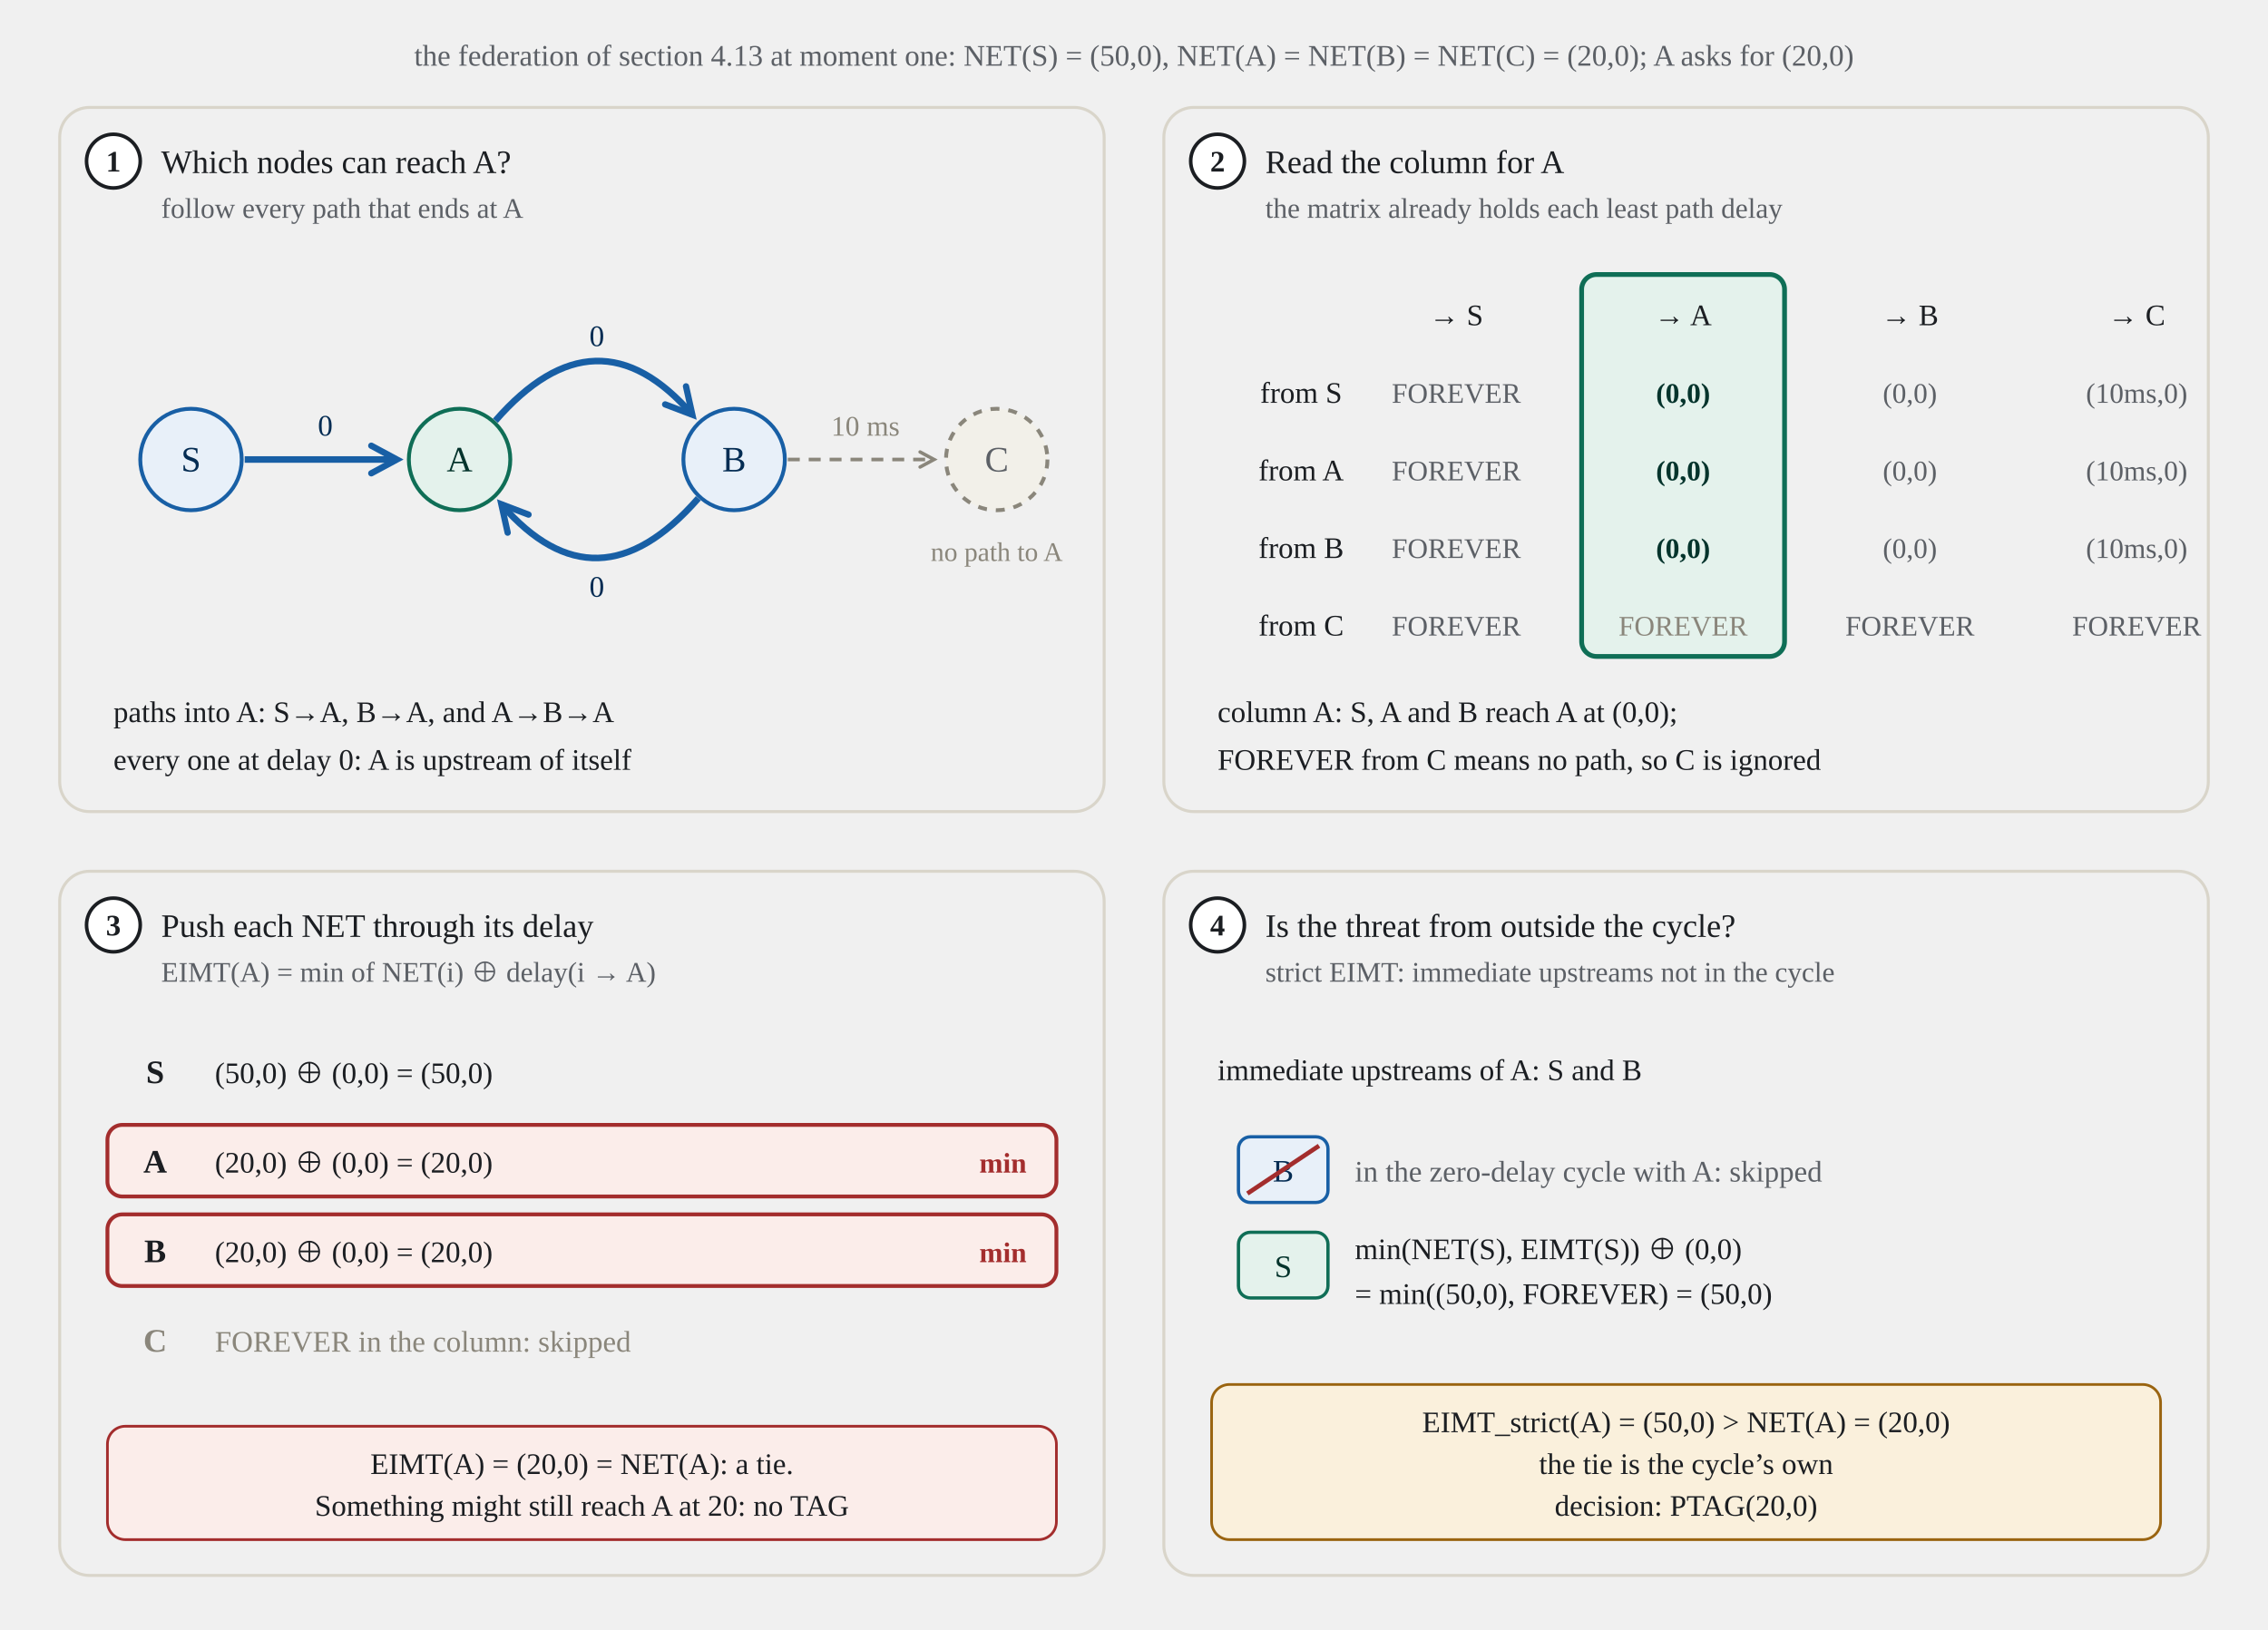
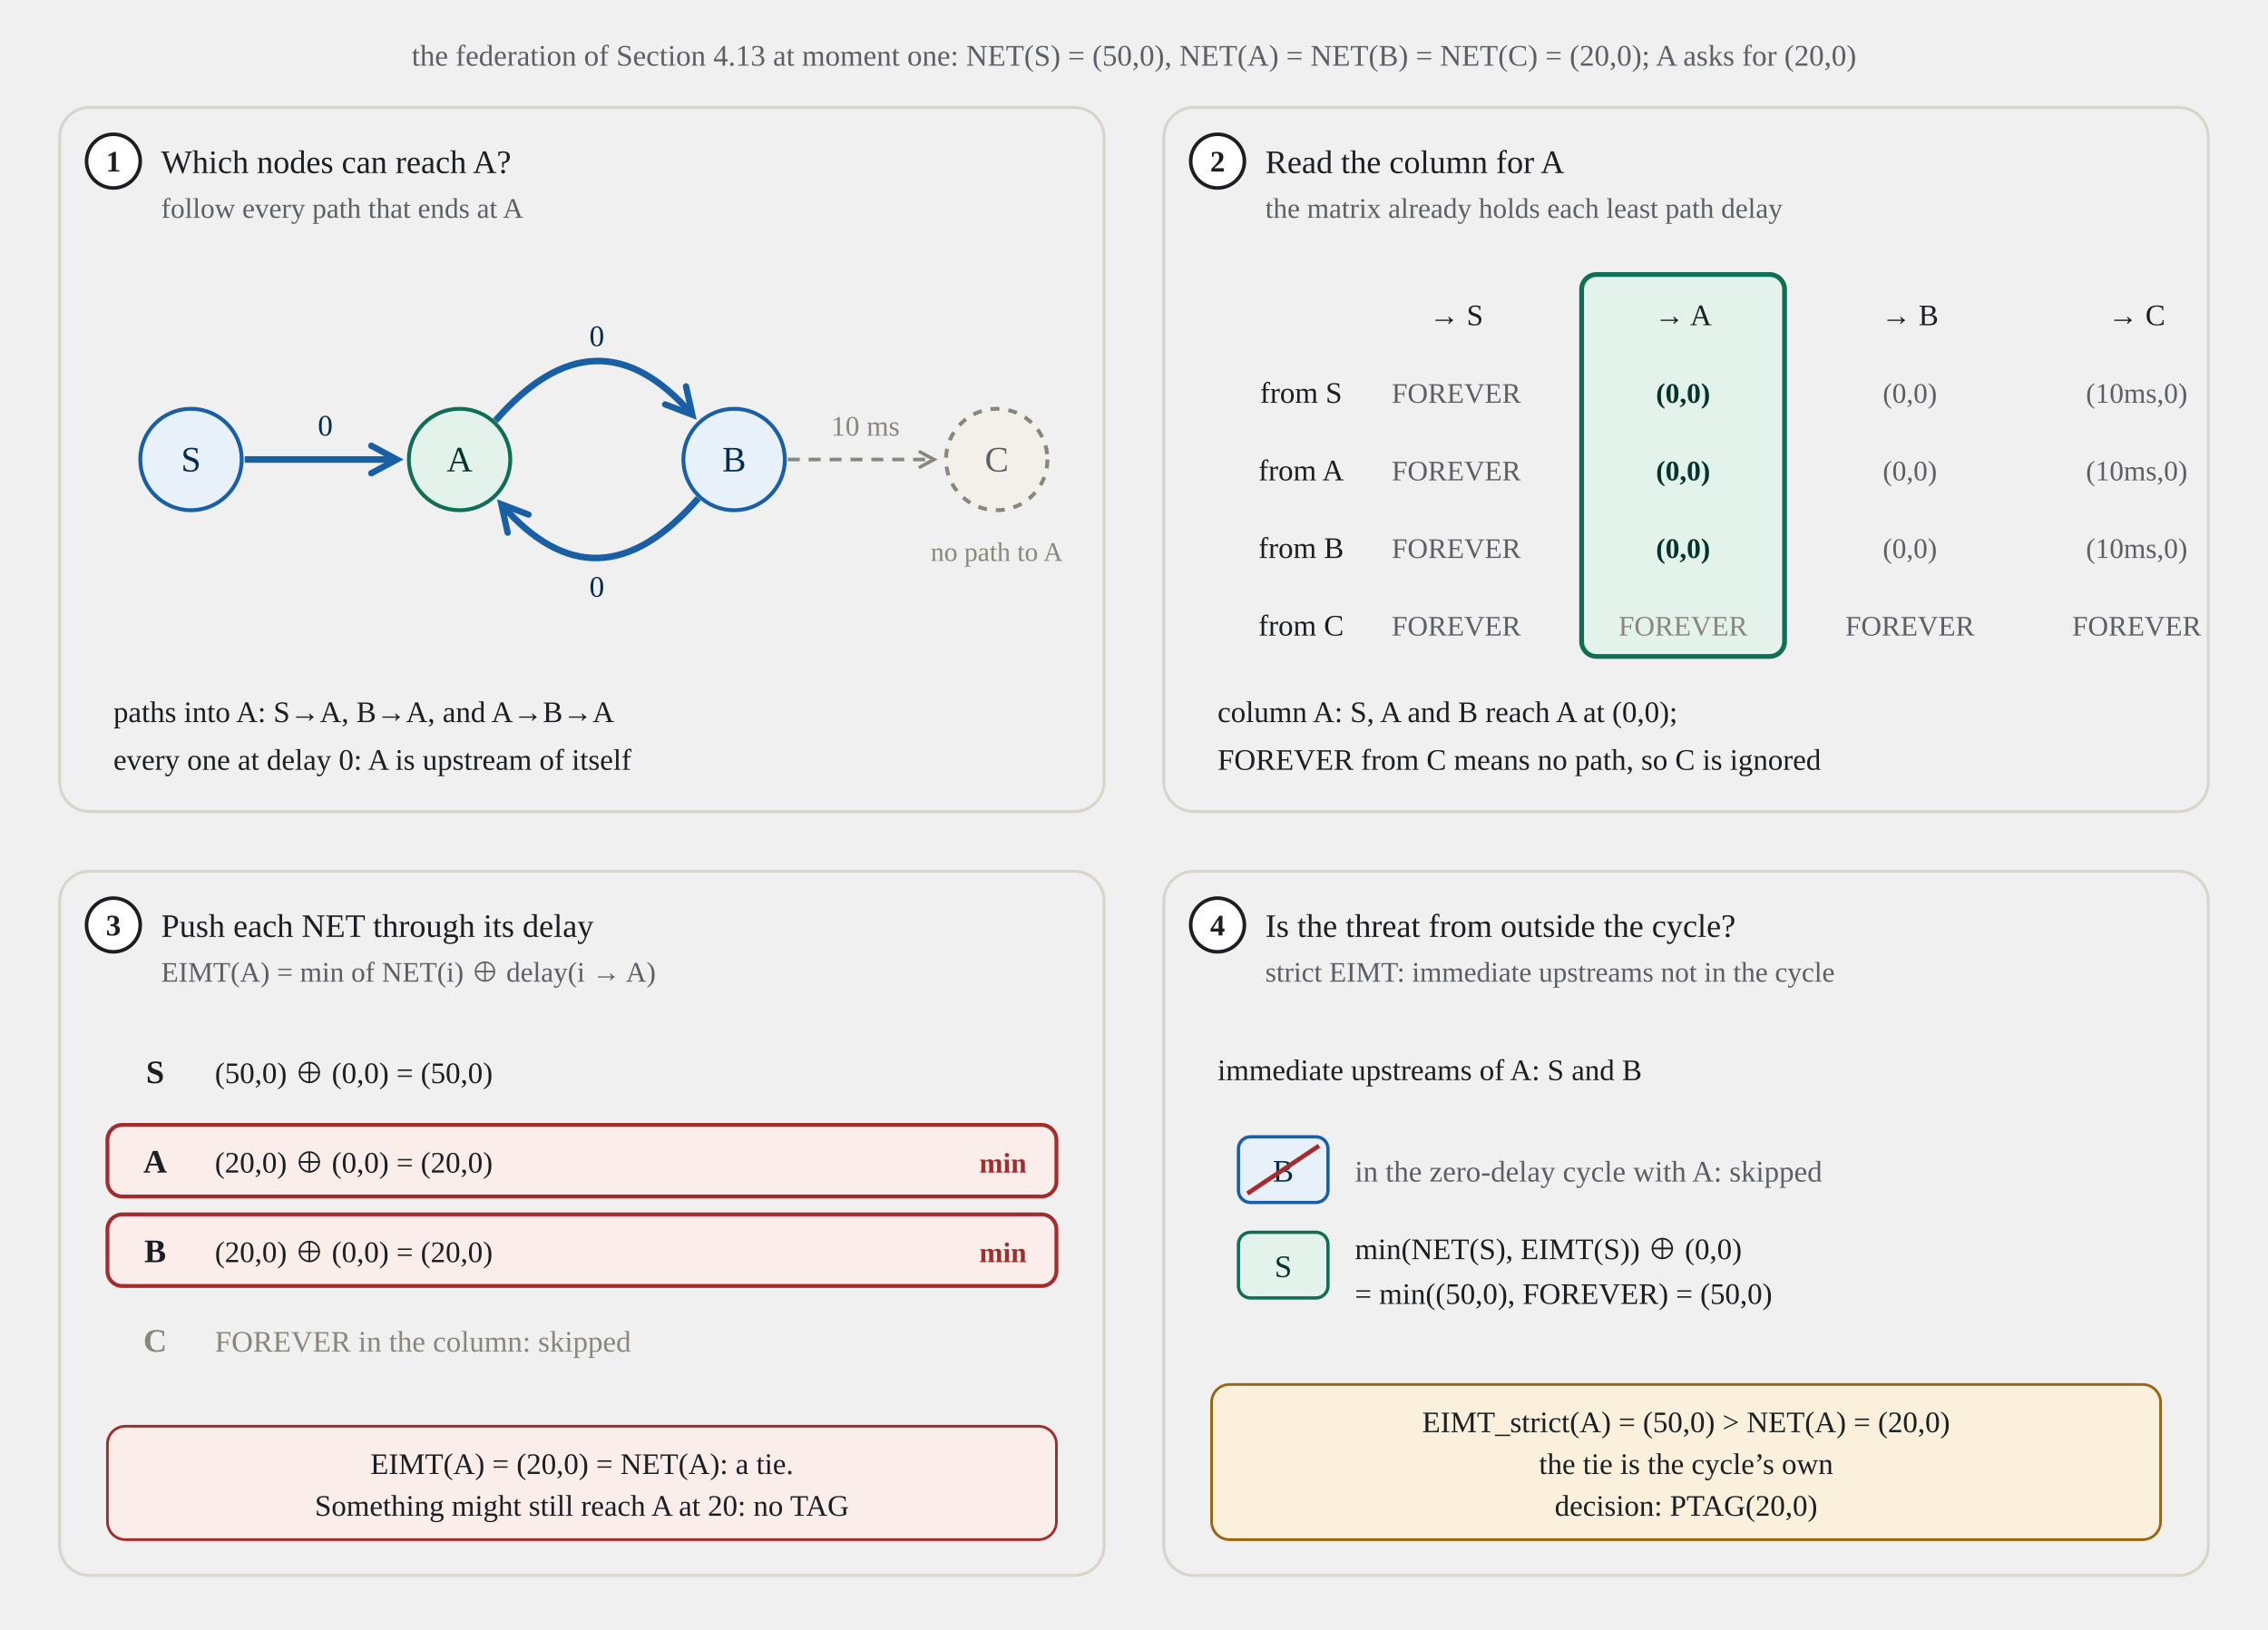
<svg xmlns="http://www.w3.org/2000/svg" viewBox="0 0 760 546" role="img" aria-label="Four steps from the federation graph to the grant decision for A: paths, matrix column, EIMT, strict EIMT" class="anim" style="--n:4">
  <defs>
    <marker id="mk-eimt" viewBox="0 0 10 10" refX="8" refY="5" markerWidth="6" markerHeight="6" orient="auto-start-reverse">
      <path d="M1.5 1.5L8 5L1.5 8.5" fill="none" stroke="context-stroke" stroke-width="1.6" stroke-linecap="round" />
    </marker>
  </defs>
-   <text x="380.0" y="22" text-anchor="middle" class="svgtxt" font-size="10" fill="#5C6066">the federation of section 4.13 at moment one: NET(S) = (50,0), NET(A) = NET(B) = NET(C) = (20,0); A asks for (20,0)</text>
+   <text x="380.0" y="22" text-anchor="middle" class="svgtxt" font-size="10" fill="#5C6066">the federation of Section 4.13 at moment one: NET(S) = (50,0), NET(A) = NET(B) = NET(C) = (20,0); A asks for (20,0)</text>
  <g class="st" style="--i:0">
    <rect x="20" y="36" width="350" height="236" rx="10" fill="none" stroke="#D9D5CA" stroke-width="1" />
    <circle cx="38" cy="54" r="9" fill="#fff" stroke="#1B1E22" stroke-width="1.2" />
    <text x="38" y="57.5" text-anchor="middle" class="svgtxt" font-size="10" fill="#1B1E22" font-weight="600">1</text>
    <text x="54" y="58" text-anchor="start" class="svgtxt" font-size="11" fill="#1B1E22" font-weight="500">Which nodes can reach A?</text>
    <text x="54" y="73" text-anchor="start" class="svgtxt" font-size="9.5" fill="#5C6066">follow every path that ends at A</text>
    <line x1="82" y1="154" x2="133" y2="154" stroke="#185FA5" stroke-width="2.2" marker-end="url(#mk-eimt)" />
    <text x="109.0" y="146" text-anchor="middle" class="svgtxt" font-size="10" fill="#042C53">0</text>
    <path d="M166 141 Q200.0 102 232 139" fill="none" stroke="#185FA5" stroke-width="2.2" marker-end="url(#mk-eimt)" />
    <text x="200.0" y="116" text-anchor="middle" class="svgtxt" font-size="10" fill="#042C53">0</text>
    <path d="M234 167 Q200.0 206 168 169" fill="none" stroke="#185FA5" stroke-width="2.2" marker-end="url(#mk-eimt)" />
    <text x="200.0" y="200" text-anchor="middle" class="svgtxt" font-size="10" fill="#042C53">0</text>
    <line x1="264" y1="154" x2="313" y2="154" stroke="#8A867B" stroke-width="1.2" stroke-dasharray="4 3" marker-end="url(#mk-eimt)" />
    <text x="290.0" y="146" text-anchor="middle" class="svgtxt" font-size="9.5" fill="#8A867B">10 ms</text>
    <circle cx="64" cy="154" r="17" fill="#E8F0F9" stroke="#185FA5" stroke-width="1.3" />
    <text x="64" y="158" text-anchor="middle" class="svgtxt" font-size="12" fill="#042C53" font-weight="500">S</text>
    <circle cx="154" cy="154" r="17" fill="#E4F2EC" stroke="#0F6E56" stroke-width="1.3" />
    <text x="154" y="158" text-anchor="middle" class="svgtxt" font-size="12" fill="#04342C" font-weight="500">A</text>
    <circle cx="246" cy="154" r="17" fill="#E8F0F9" stroke="#185FA5" stroke-width="1.3" />
    <text x="246" y="158" text-anchor="middle" class="svgtxt" font-size="12" fill="#042C53" font-weight="500">B</text>
    <circle cx="334" cy="154" r="17" fill="#F2F0E9" stroke="#8A867B" stroke-width="1.3" stroke-dasharray="3 3" />
    <text x="334" y="158" text-anchor="middle" class="svgtxt" font-size="12" fill="#5C6066" font-weight="500">C</text>
    <text x="334" y="188" text-anchor="middle" class="svgtxt" font-size="9" fill="#8A867B">no path to A</text>
    <text x="38" y="242" text-anchor="start" class="svgtxt" font-size="10" fill="#1B1E22">paths into A: S→A, B→A, and A→B→A</text>
    <text x="38" y="258" text-anchor="start" class="svgtxt" font-size="10" fill="#1B1E22">every one at delay 0: A is upstream of itself</text>
  </g>
  <g class="st" style="--i:1">
    <rect x="390" y="36" width="350" height="236" rx="10" fill="none" stroke="#D9D5CA" stroke-width="1" />
    <circle cx="408" cy="54" r="9" fill="#fff" stroke="#1B1E22" stroke-width="1.2" />
    <text x="408" y="57.5" text-anchor="middle" class="svgtxt" font-size="10" fill="#1B1E22" font-weight="600">2</text>
    <text x="424" y="58" text-anchor="start" class="svgtxt" font-size="11" fill="#1B1E22" font-weight="500">Read the column for A</text>
    <text x="424" y="73" text-anchor="start" class="svgtxt" font-size="9.5" fill="#5C6066">the matrix already holds each least path delay</text>
    <rect x="530.0" y="92" width="68" height="128" rx="5" fill="#E4F2EC" stroke="#0F6E56" stroke-width="1.6" />
    <text x="436" y="109" text-anchor="middle" class="svgtxt" font-size="10" fill="#1B1E22" font-weight="500" />
    <text x="488.0" y="109" text-anchor="middle" class="svgtxt" font-size="10" fill="#1B1E22" font-weight="500">→ S</text>
    <text x="564.0" y="109" text-anchor="middle" class="svgtxt" font-size="10" fill="#1B1E22" font-weight="500">→ A</text>
    <text x="640.0" y="109" text-anchor="middle" class="svgtxt" font-size="10" fill="#1B1E22" font-weight="500">→ B</text>
    <text x="716.0" y="109" text-anchor="middle" class="svgtxt" font-size="10" fill="#1B1E22" font-weight="500">→ C</text>
    <text x="436" y="135" text-anchor="middle" class="svgtxt" font-size="10" fill="#1B1E22" font-weight="500">from S</text>
    <text x="488.0" y="135" text-anchor="middle" class="svgtxt" font-size="9.5" fill="#5C6066">FOREVER</text>
    <text x="564.0" y="135" text-anchor="middle" class="svgtxt" font-size="9.5" fill="#04342C" font-weight="600">(0,0)</text>
    <text x="640.0" y="135" text-anchor="middle" class="svgtxt" font-size="9.5" fill="#5C6066">(0,0)</text>
    <text x="716.0" y="135" text-anchor="middle" class="svgtxt" font-size="9.5" fill="#5C6066">(10ms,0)</text>
    <text x="436" y="161" text-anchor="middle" class="svgtxt" font-size="10" fill="#1B1E22" font-weight="500">from A</text>
    <text x="488.0" y="161" text-anchor="middle" class="svgtxt" font-size="9.5" fill="#5C6066">FOREVER</text>
    <text x="564.0" y="161" text-anchor="middle" class="svgtxt" font-size="9.5" fill="#04342C" font-weight="600">(0,0)</text>
    <text x="640.0" y="161" text-anchor="middle" class="svgtxt" font-size="9.5" fill="#5C6066">(0,0)</text>
    <text x="716.0" y="161" text-anchor="middle" class="svgtxt" font-size="9.5" fill="#5C6066">(10ms,0)</text>
    <text x="436" y="187" text-anchor="middle" class="svgtxt" font-size="10" fill="#1B1E22" font-weight="500">from B</text>
    <text x="488.0" y="187" text-anchor="middle" class="svgtxt" font-size="9.5" fill="#5C6066">FOREVER</text>
    <text x="564.0" y="187" text-anchor="middle" class="svgtxt" font-size="9.5" fill="#04342C" font-weight="600">(0,0)</text>
    <text x="640.0" y="187" text-anchor="middle" class="svgtxt" font-size="9.5" fill="#5C6066">(0,0)</text>
    <text x="716.0" y="187" text-anchor="middle" class="svgtxt" font-size="9.5" fill="#5C6066">(10ms,0)</text>
    <text x="436" y="213" text-anchor="middle" class="svgtxt" font-size="10" fill="#1B1E22" font-weight="500">from C</text>
    <text x="488.0" y="213" text-anchor="middle" class="svgtxt" font-size="9.5" fill="#5C6066">FOREVER</text>
    <text x="564.0" y="213" text-anchor="middle" class="svgtxt" font-size="9.5" fill="#8A867B">FOREVER</text>
    <text x="640.0" y="213" text-anchor="middle" class="svgtxt" font-size="9.5" fill="#5C6066">FOREVER</text>
    <text x="716.0" y="213" text-anchor="middle" class="svgtxt" font-size="9.5" fill="#5C6066">FOREVER</text>
    <text x="408" y="242" text-anchor="start" class="svgtxt" font-size="10" fill="#1B1E22">column A: S, A and B reach A at (0,0);</text>
    <text x="408" y="258" text-anchor="start" class="svgtxt" font-size="10" fill="#1B1E22">FOREVER from C means no path, so C is ignored</text>
  </g>
  <g class="st" style="--i:2">
    <rect x="20" y="292" width="350" height="236" rx="10" fill="none" stroke="#D9D5CA" stroke-width="1" />
    <circle cx="38" cy="310" r="9" fill="#fff" stroke="#1B1E22" stroke-width="1.2" />
    <text x="38" y="313.5" text-anchor="middle" class="svgtxt" font-size="10" fill="#1B1E22" font-weight="600">3</text>
    <text x="54" y="314" text-anchor="start" class="svgtxt" font-size="11" fill="#1B1E22" font-weight="500">Push each NET through its delay</text>
    <text x="54" y="329" text-anchor="start" class="svgtxt" font-size="9.5" fill="#5C6066">EIMT(A) = min of NET(i) ⊕ delay(i → A)</text>
    <text x="52" y="363" text-anchor="middle" class="svgtxt" font-size="11" fill="#1B1E22" font-weight="600">S</text>
    <text x="72" y="363" text-anchor="start" class="svgtxt" font-size="10" fill="#1B1E22">(50,0) ⊕ (0,0) = (50,0)</text>
    <rect x="36" y="377" width="318" height="24" rx="5" fill="#FBEDEA" stroke="#A32D2D" stroke-width="1.3" />
    <text x="52" y="393" text-anchor="middle" class="svgtxt" font-size="11" fill="#1B1E22" font-weight="600">A</text>
    <text x="72" y="393" text-anchor="start" class="svgtxt" font-size="10" fill="#1B1E22">(20,0) ⊕ (0,0) = (20,0)</text>
    <text x="344" y="393" text-anchor="end" class="svgtxt" font-size="9.5" fill="#A32D2D" font-weight="600">min</text>
    <rect x="36" y="407" width="318" height="24" rx="5" fill="#FBEDEA" stroke="#A32D2D" stroke-width="1.3" />
    <text x="52" y="423" text-anchor="middle" class="svgtxt" font-size="11" fill="#1B1E22" font-weight="600">B</text>
    <text x="72" y="423" text-anchor="start" class="svgtxt" font-size="10" fill="#1B1E22">(20,0) ⊕ (0,0) = (20,0)</text>
    <text x="344" y="423" text-anchor="end" class="svgtxt" font-size="9.5" fill="#A32D2D" font-weight="600">min</text>
    <text x="52" y="453" text-anchor="middle" class="svgtxt" font-size="11" fill="#8A867B" font-weight="600">C</text>
    <text x="72" y="453" text-anchor="start" class="svgtxt" font-size="10" fill="#8A867B">FOREVER in the column: skipped</text>
    <rect x="36.0" y="478" width="318" height="38" rx="6" fill="#FBEDEA" stroke="#A32D2D" stroke-width="0.9" />
    <text x="195.0" y="494" text-anchor="middle" class="svgtxt" font-size="10" fill="#1B1E22">EIMT(A) = (20,0) = NET(A): a tie.</text>
    <text x="195.0" y="508" text-anchor="middle" class="svgtxt" font-size="10" fill="#1B1E22">Something might still reach A at 20: no TAG</text>
  </g>
  <g class="st" style="--i:3">
    <rect x="390" y="292" width="350" height="236" rx="10" fill="none" stroke="#D9D5CA" stroke-width="1" />
    <circle cx="408" cy="310" r="9" fill="#fff" stroke="#1B1E22" stroke-width="1.2" />
    <text x="408" y="313.5" text-anchor="middle" class="svgtxt" font-size="10" fill="#1B1E22" font-weight="600">4</text>
    <text x="424" y="314" text-anchor="start" class="svgtxt" font-size="11" fill="#1B1E22" font-weight="500">Is the threat from outside the cycle?</text>
    <text x="424" y="329" text-anchor="start" class="svgtxt" font-size="9.5" fill="#5C6066">strict EIMT: immediate upstreams not in the cycle</text>
    <text x="408" y="362" text-anchor="start" class="svgtxt" font-size="10" fill="#1B1E22">immediate upstreams of A: S and B</text>
    <rect x="415.0" y="381" width="30" height="22" rx="4" fill="#E8F0F9" stroke="#185FA5" stroke-width="1.1" />
    <text x="430" y="396" text-anchor="middle" class="svgtxt" font-size="10.5" fill="#042C53" font-weight="500">B</text>
    <line x1="418.0" y1="400" x2="442.0" y2="384" stroke="#A32D2D" stroke-width="1.5" />
    <text x="454" y="396" text-anchor="start" class="svgtxt" font-size="10" fill="#5C6066">in the zero-delay cycle with A: skipped</text>
    <rect x="415.0" y="413" width="30" height="22" rx="4" fill="#E4F2EC" stroke="#0F6E56" stroke-width="1.1" />
    <text x="430" y="428" text-anchor="middle" class="svgtxt" font-size="10.5" fill="#04342C" font-weight="500">S</text>
    <text x="454" y="422" text-anchor="start" class="svgtxt" font-size="10" fill="#1B1E22">min(NET(S), EIMT(S)) ⊕ (0,0)</text>
    <text x="454" y="437" text-anchor="start" class="svgtxt" font-size="10" fill="#1B1E22">= min((50,0), FOREVER) = (50,0)</text>
    <rect x="406.0" y="464" width="318" height="52" rx="6" fill="#FAF0DC" stroke="#9A6410" stroke-width="0.9" />
    <text x="565.0" y="480" text-anchor="middle" class="svgtxt" font-size="10" fill="#1B1E22">EIMT_strict(A) = (50,0) &gt; NET(A) = (20,0)</text>
    <text x="565.0" y="494" text-anchor="middle" class="svgtxt" font-size="10" fill="#1B1E22">the tie is the cycle’s own</text>
    <text x="565.0" y="508" text-anchor="middle" class="svgtxt" font-size="10" fill="#1B1E22">decision: PTAG(20,0)</text>
  </g>
</svg>
